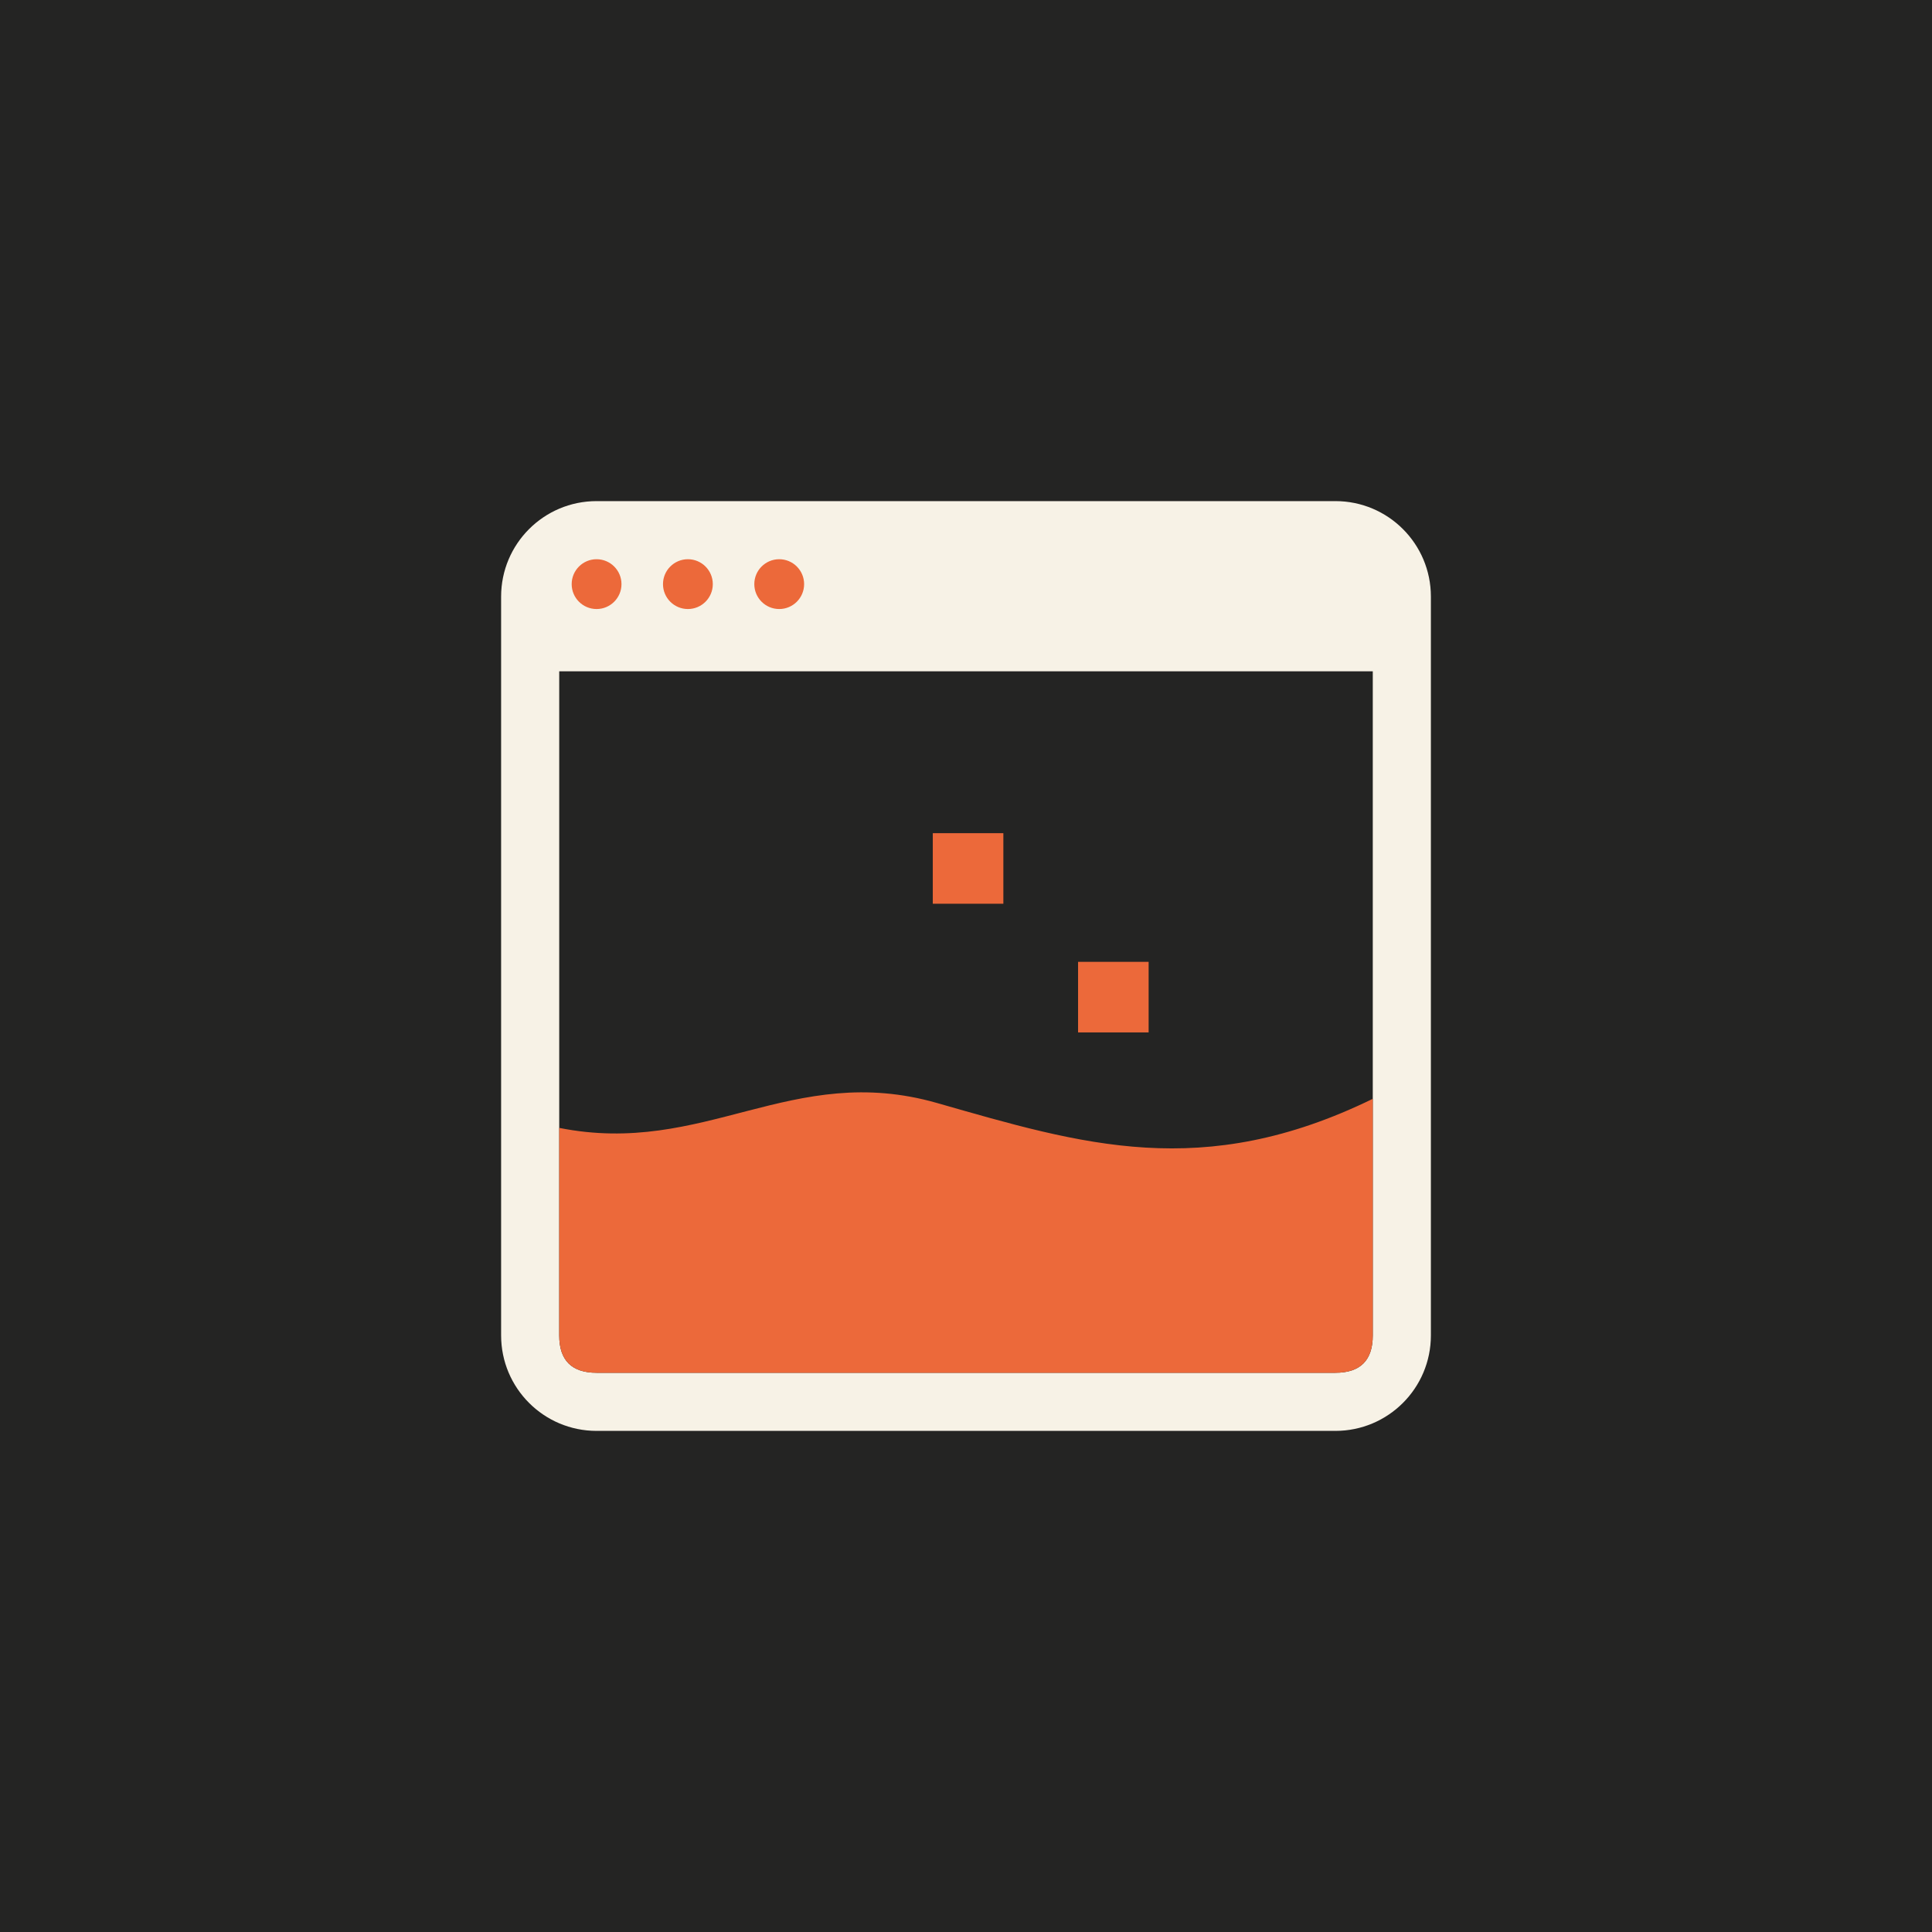
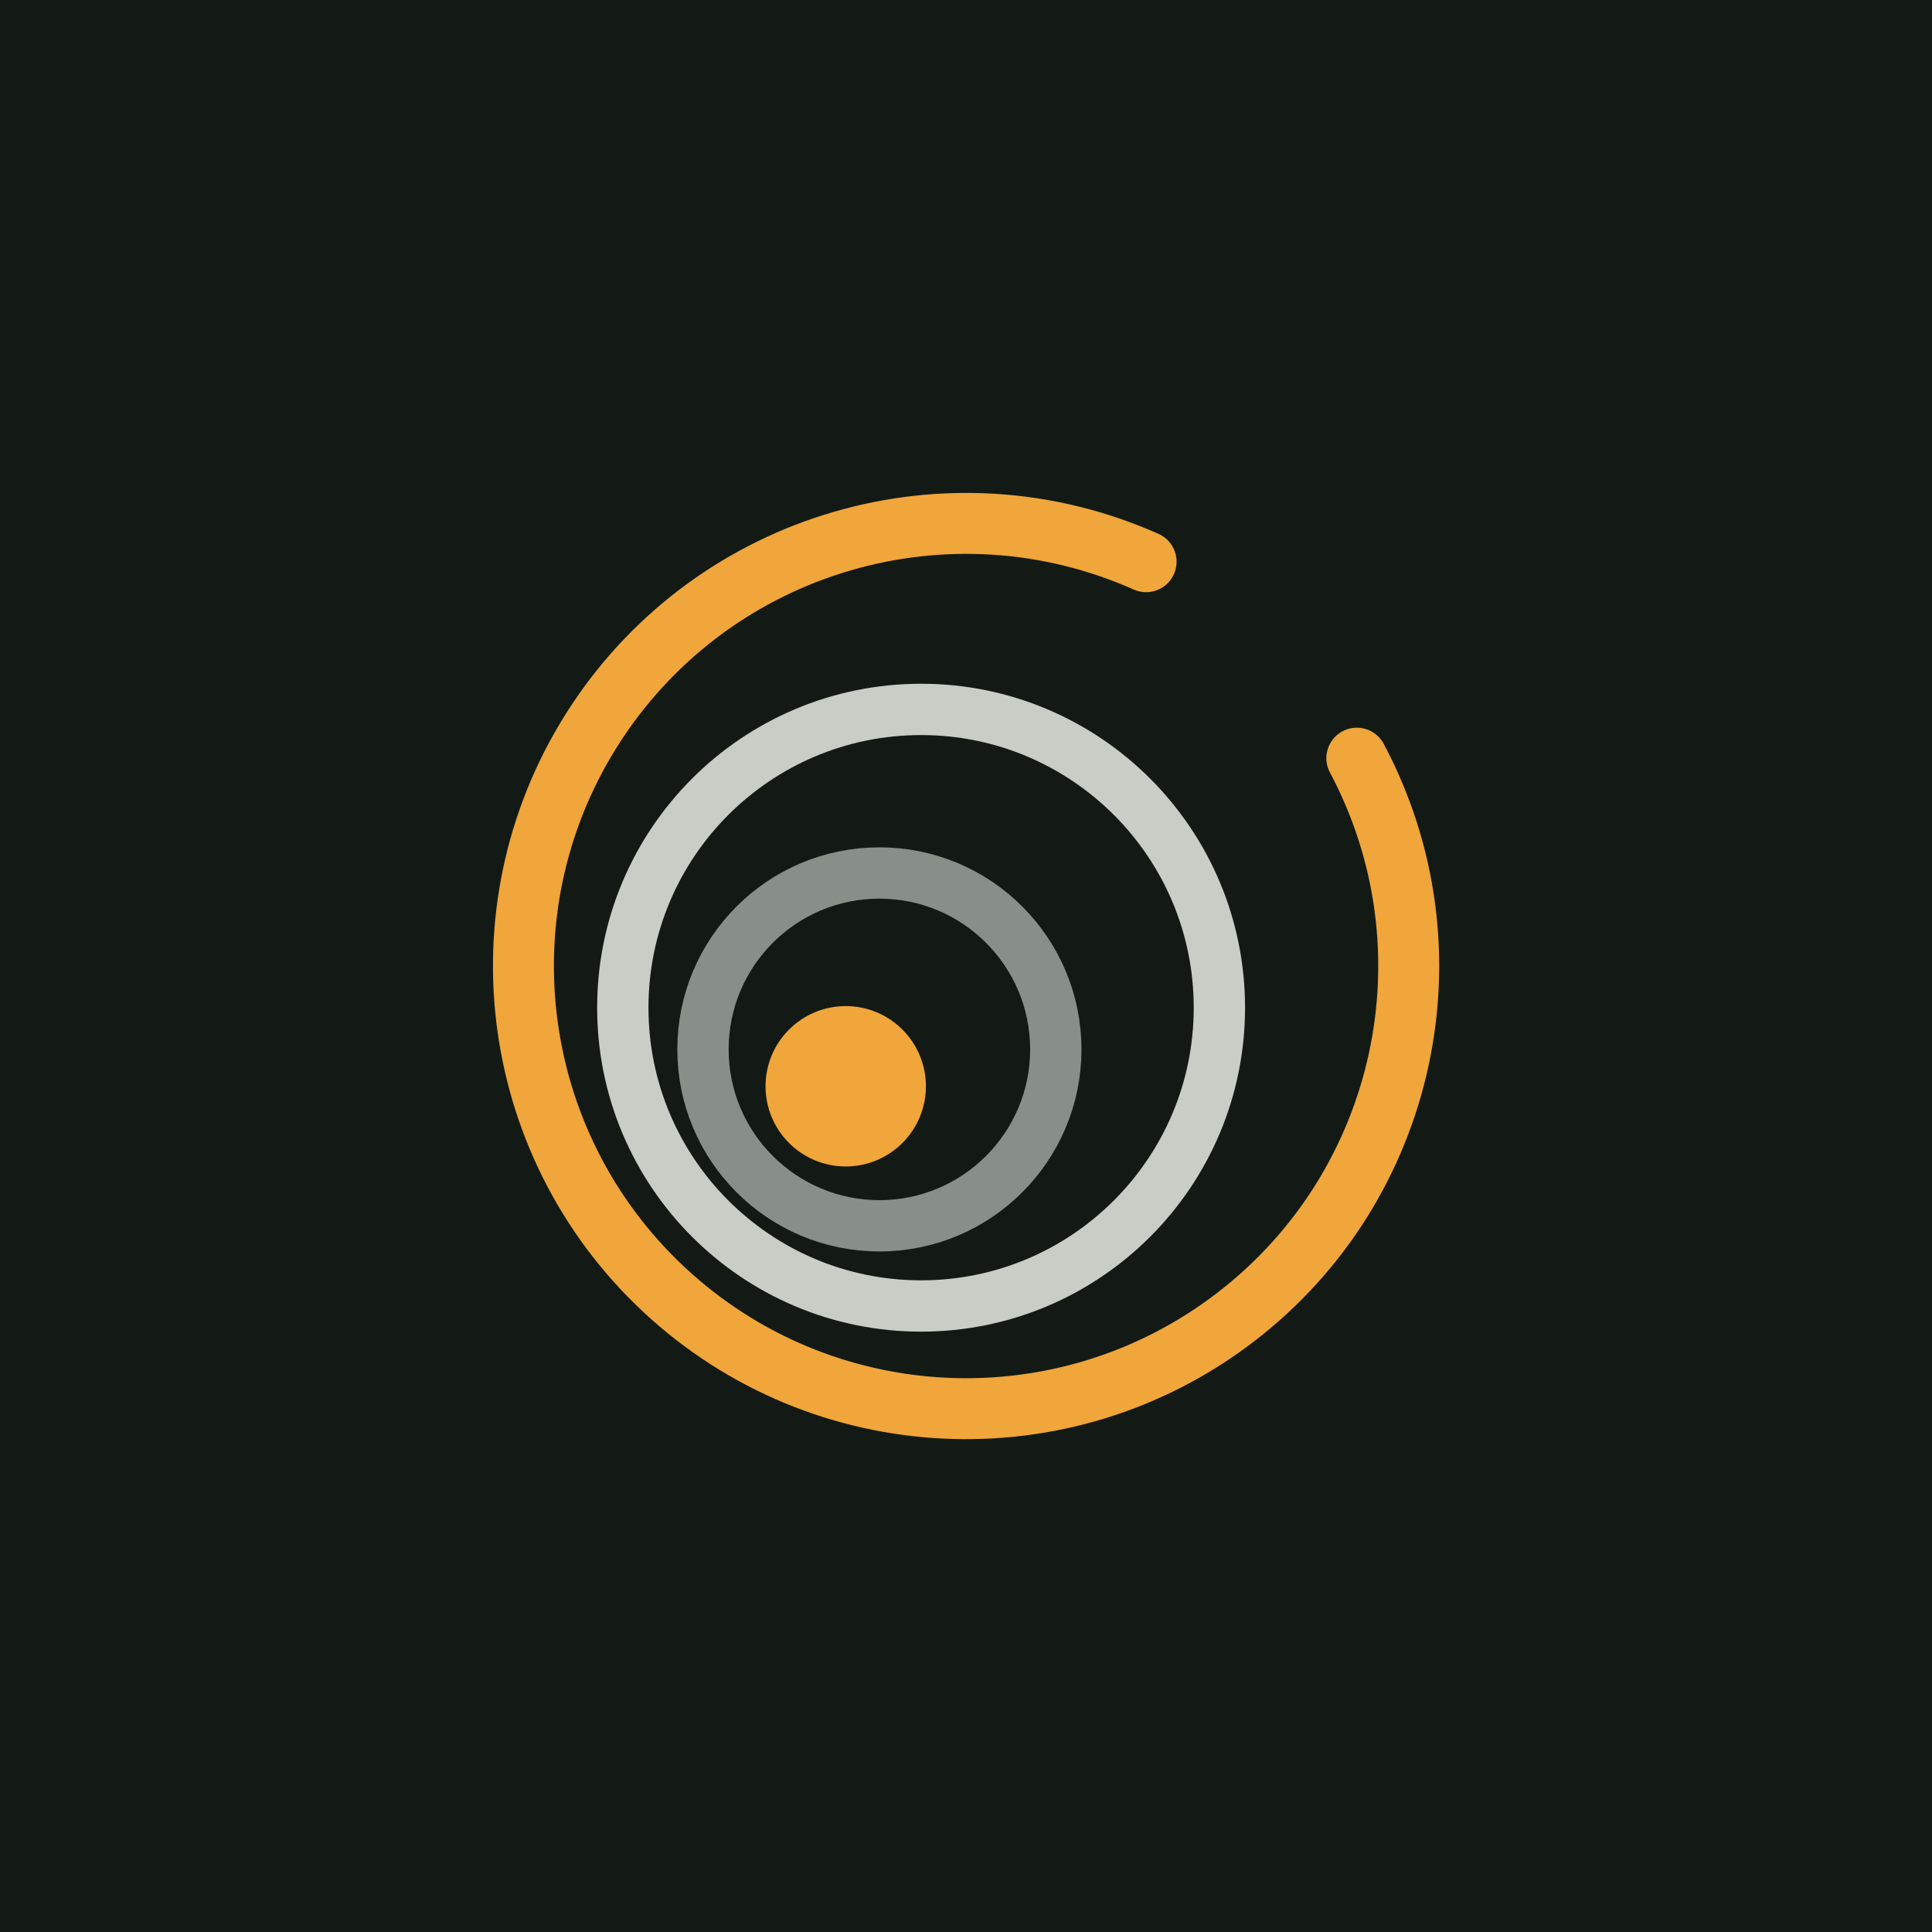
- <svg xmlns="http://www.w3.org/2000/svg" width="512" height="512" viewBox="0 0 512 512" role="img" aria-label="braise.exe logo">
-   <rect width="512" height="512" fill="#242423" />
-   <g transform="translate(115.2 115.2) scale(1.1)">
-     <rect x="16" y="16" width="224" height="224" rx="23" fill="#F7F2E6" />
-     <path d="M30 57 H226 V217 Q226 226 217 226 H39 Q30 226 30 217 Z" fill="#242423" />
-     <circle cx="39" cy="36" r="6" fill="#EC693A" />
-     <circle cx="61" cy="36" r="6" fill="#EC693A" />
-     <circle cx="83" cy="36" r="6" fill="#EC693A" />
-     <path d="M30 167 C65 174 86 151 121 161 S185 180 226 160 V217 Q226 226 217 226 H39 Q30 226 30 217 Z" fill="#EC693A" />
-     <rect x="120" y="96" width="17" height="17" fill="#EC693A" />
-     <rect x="155" y="127" width="17" height="17" fill="#EC693A" />
+ <svg xmlns="http://www.w3.org/2000/svg" width="512" height="512" viewBox="0 0 512.00 512.00" role="img" aria-label="braise">
+   <rect width="512" height="512" fill="#131a16" />
+   <g transform="translate(120 120) scale(4.25)">
+     <circle cx="24.5" cy="39.5" r="5" fill="#f0a63a" />
+     <circle cx="26.6" cy="37.2" r="11" fill="none" stroke="#e8ede5" stroke-width="3.2" opacity=".55" />
+     <circle cx="29.2" cy="34.6" r="18.6" fill="none" stroke="#e8ede5" stroke-width="3.2" opacity=".85" />
+     <path d="M56.37 19.04A27.6 27.6 0 1 1 43.23 6.79" fill="none" stroke="#f0a63a" stroke-width="3.8" stroke-linecap="round" />
  </g>
</svg>
